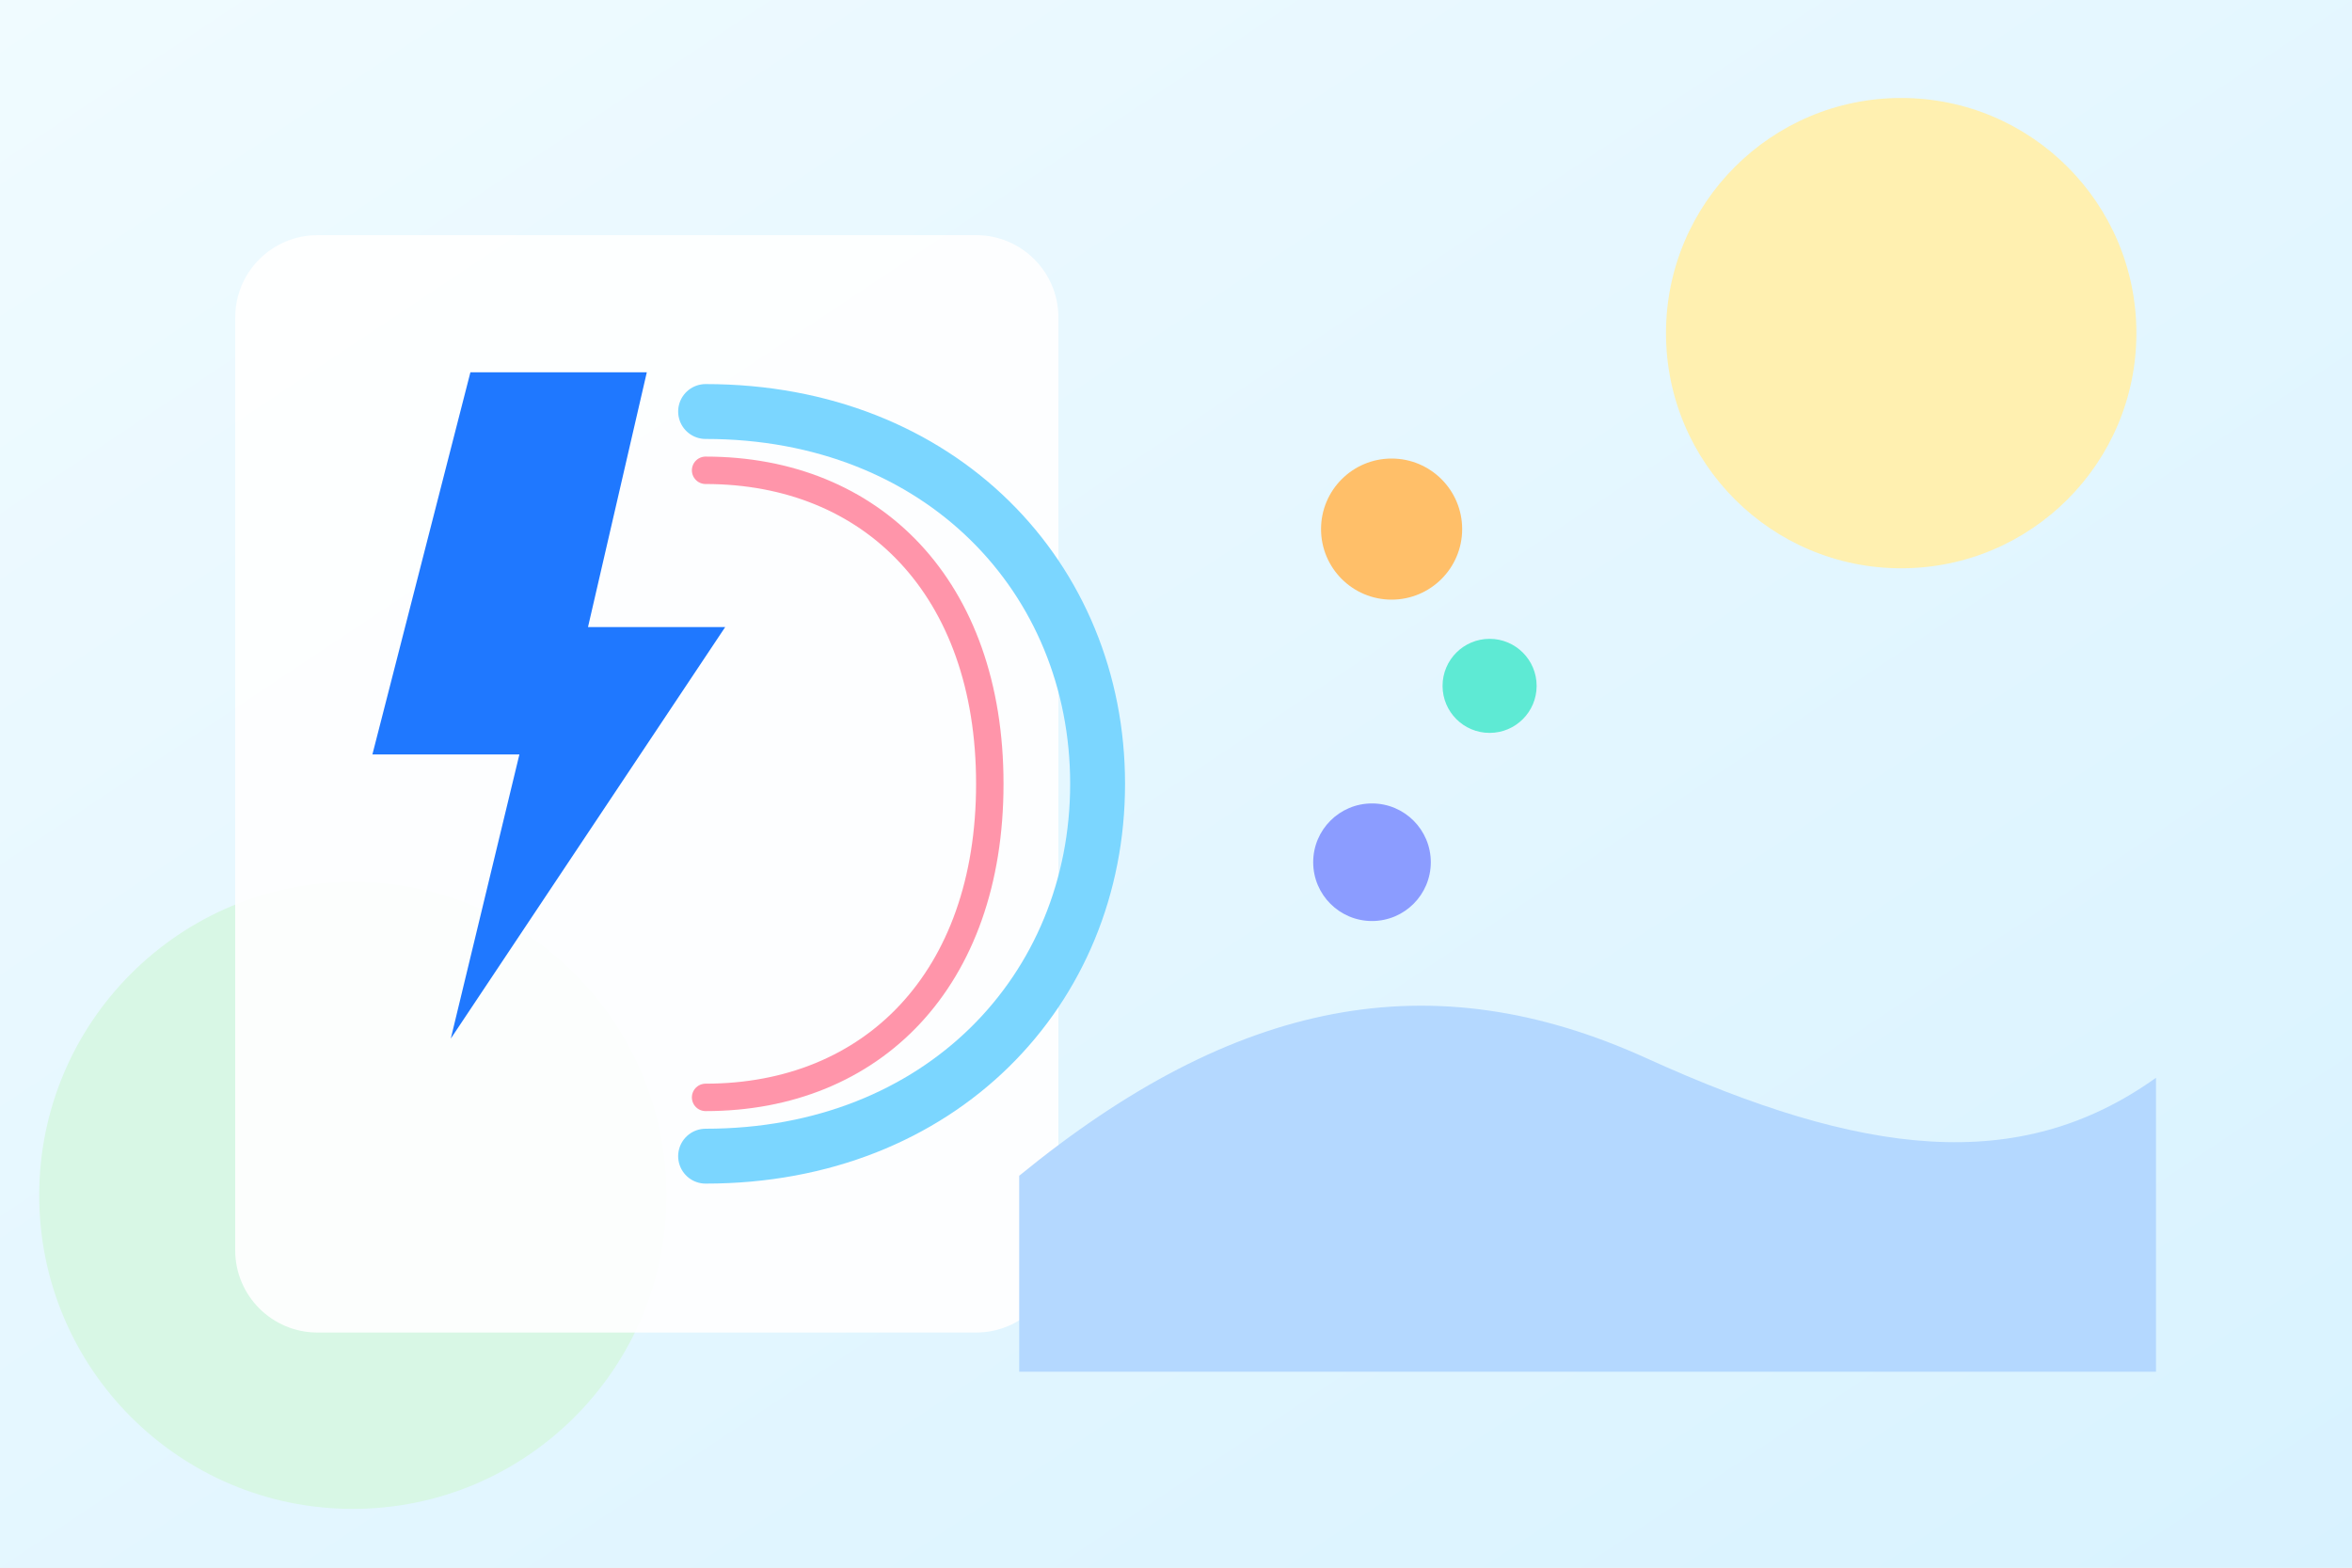
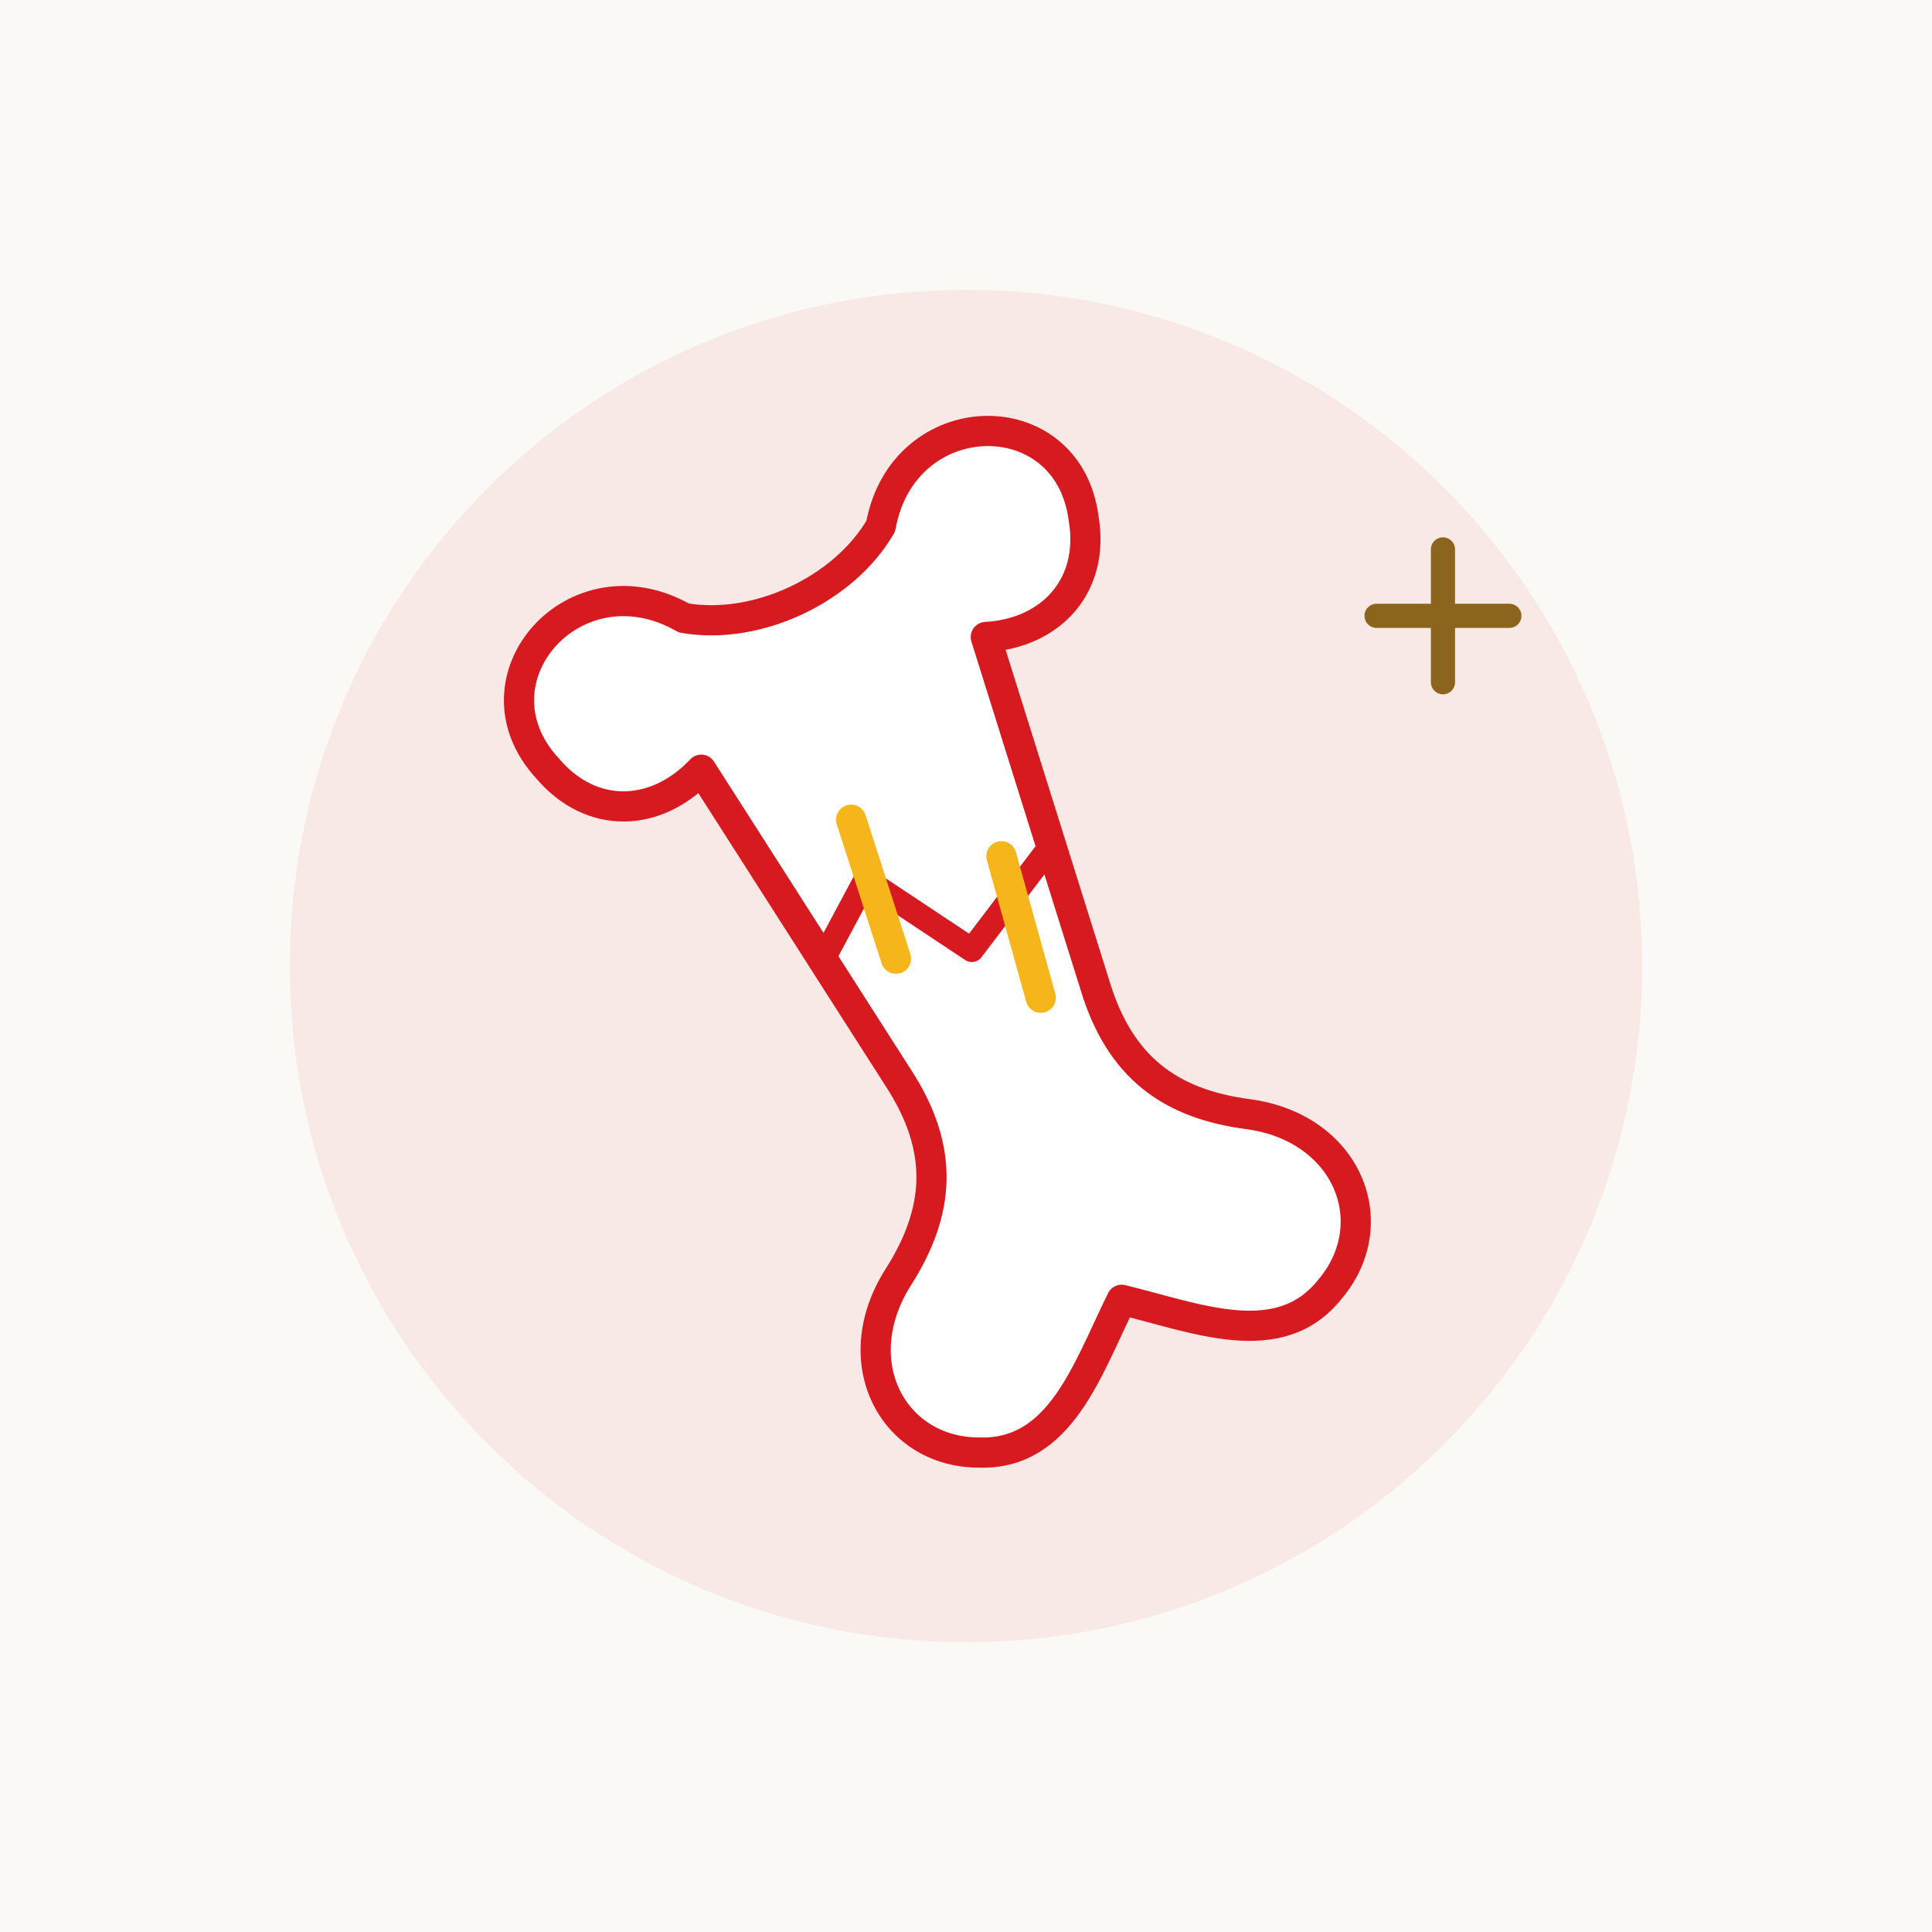
- <svg xmlns="http://www.w3.org/2000/svg" viewBox="0 0 1200 800" role="img" aria-labelledby="title desc">
-   <defs>
-     <linearGradient id="bg" x1="0" y1="0" x2="1" y2="1">
-       <stop offset="0%" stop-color="#f0fbff" />
-       <stop offset="100%" stop-color="#d8f2ff" />
-     </linearGradient>
-   </defs>
-   <rect width="1200" height="800" fill="url(#bg)" />
-   <circle cx="970" cy="170" r="120" fill="#fff0b0" />
-   <circle cx="180" cy="610" r="160" fill="#d8f7e5" />
-   <rect x="120" y="120" width="420" height="560" rx="42" fill="#ffffff" opacity=".92" />
-   <path d="M240 190h90l-30 130h70l-140 210 35-145h-75z" fill="#1f78ff" />
-   <path d="M360 210c120 0 200 85 200 190s-80 190-200 190" fill="none" stroke="#7bd6ff" stroke-width="28" stroke-linecap="round" />
-   <path d="M360 240c85 0 145 60 145 160s-60 160-145 160" fill="none" stroke="#ff8aa1" stroke-width="14" stroke-linecap="round" opacity=".9" />
-   <circle cx="710" cy="270" r="36" fill="#ffbf69" />
-   <circle cx="760" cy="350" r="24" fill="#5eead4" />
-   <circle cx="700" cy="440" r="30" fill="#8b9cff" />
-   <path d="M520 600c110-90 210-110 320-60s190 60 260 10v150H520z" fill="#b4d8ff" />
+ <svg xmlns="http://www.w3.org/2000/svg" viewBox="0 0 320 320" role="img" aria-labelledby="title desc">
+   <rect width="320" height="320" fill="#faf9f6" />
+   <circle cx="160" cy="160" r="112" fill="#f9e9e6" />
+   <g transform="rotate(-25 160 160) translate(0 -20)" fill="none" stroke-linecap="round" stroke-linejoin="round">
+     <path d="M142 108C130 91 105 102 111 121C114 132 124 136 134 132L142 192C144 206 139 215 128 222C114 231 115 248 128 254C140 260 150 249 160 241C170 249 180 260 192 254C205 248 206 231 192 222C181 215 176 206 178 192L186 132C196 136 206 132 209 121C215 102 190 91 178 108C168 115 152 115 142 108Z" fill="#ffffff" stroke="#d71920" stroke-width="5" />
+     <path d="M139 169L151 160L162 178L181 168" stroke="#d71920" stroke-width="4" />
+     <path d="M153 150L150 174M173 166L169 190" stroke="#f6b51b" stroke-width="5" />
+   </g>
+   <path d="M239 91V113M228 102H250" fill="none" stroke="#8b651d" stroke-width="4" stroke-linecap="round" />
</svg>
